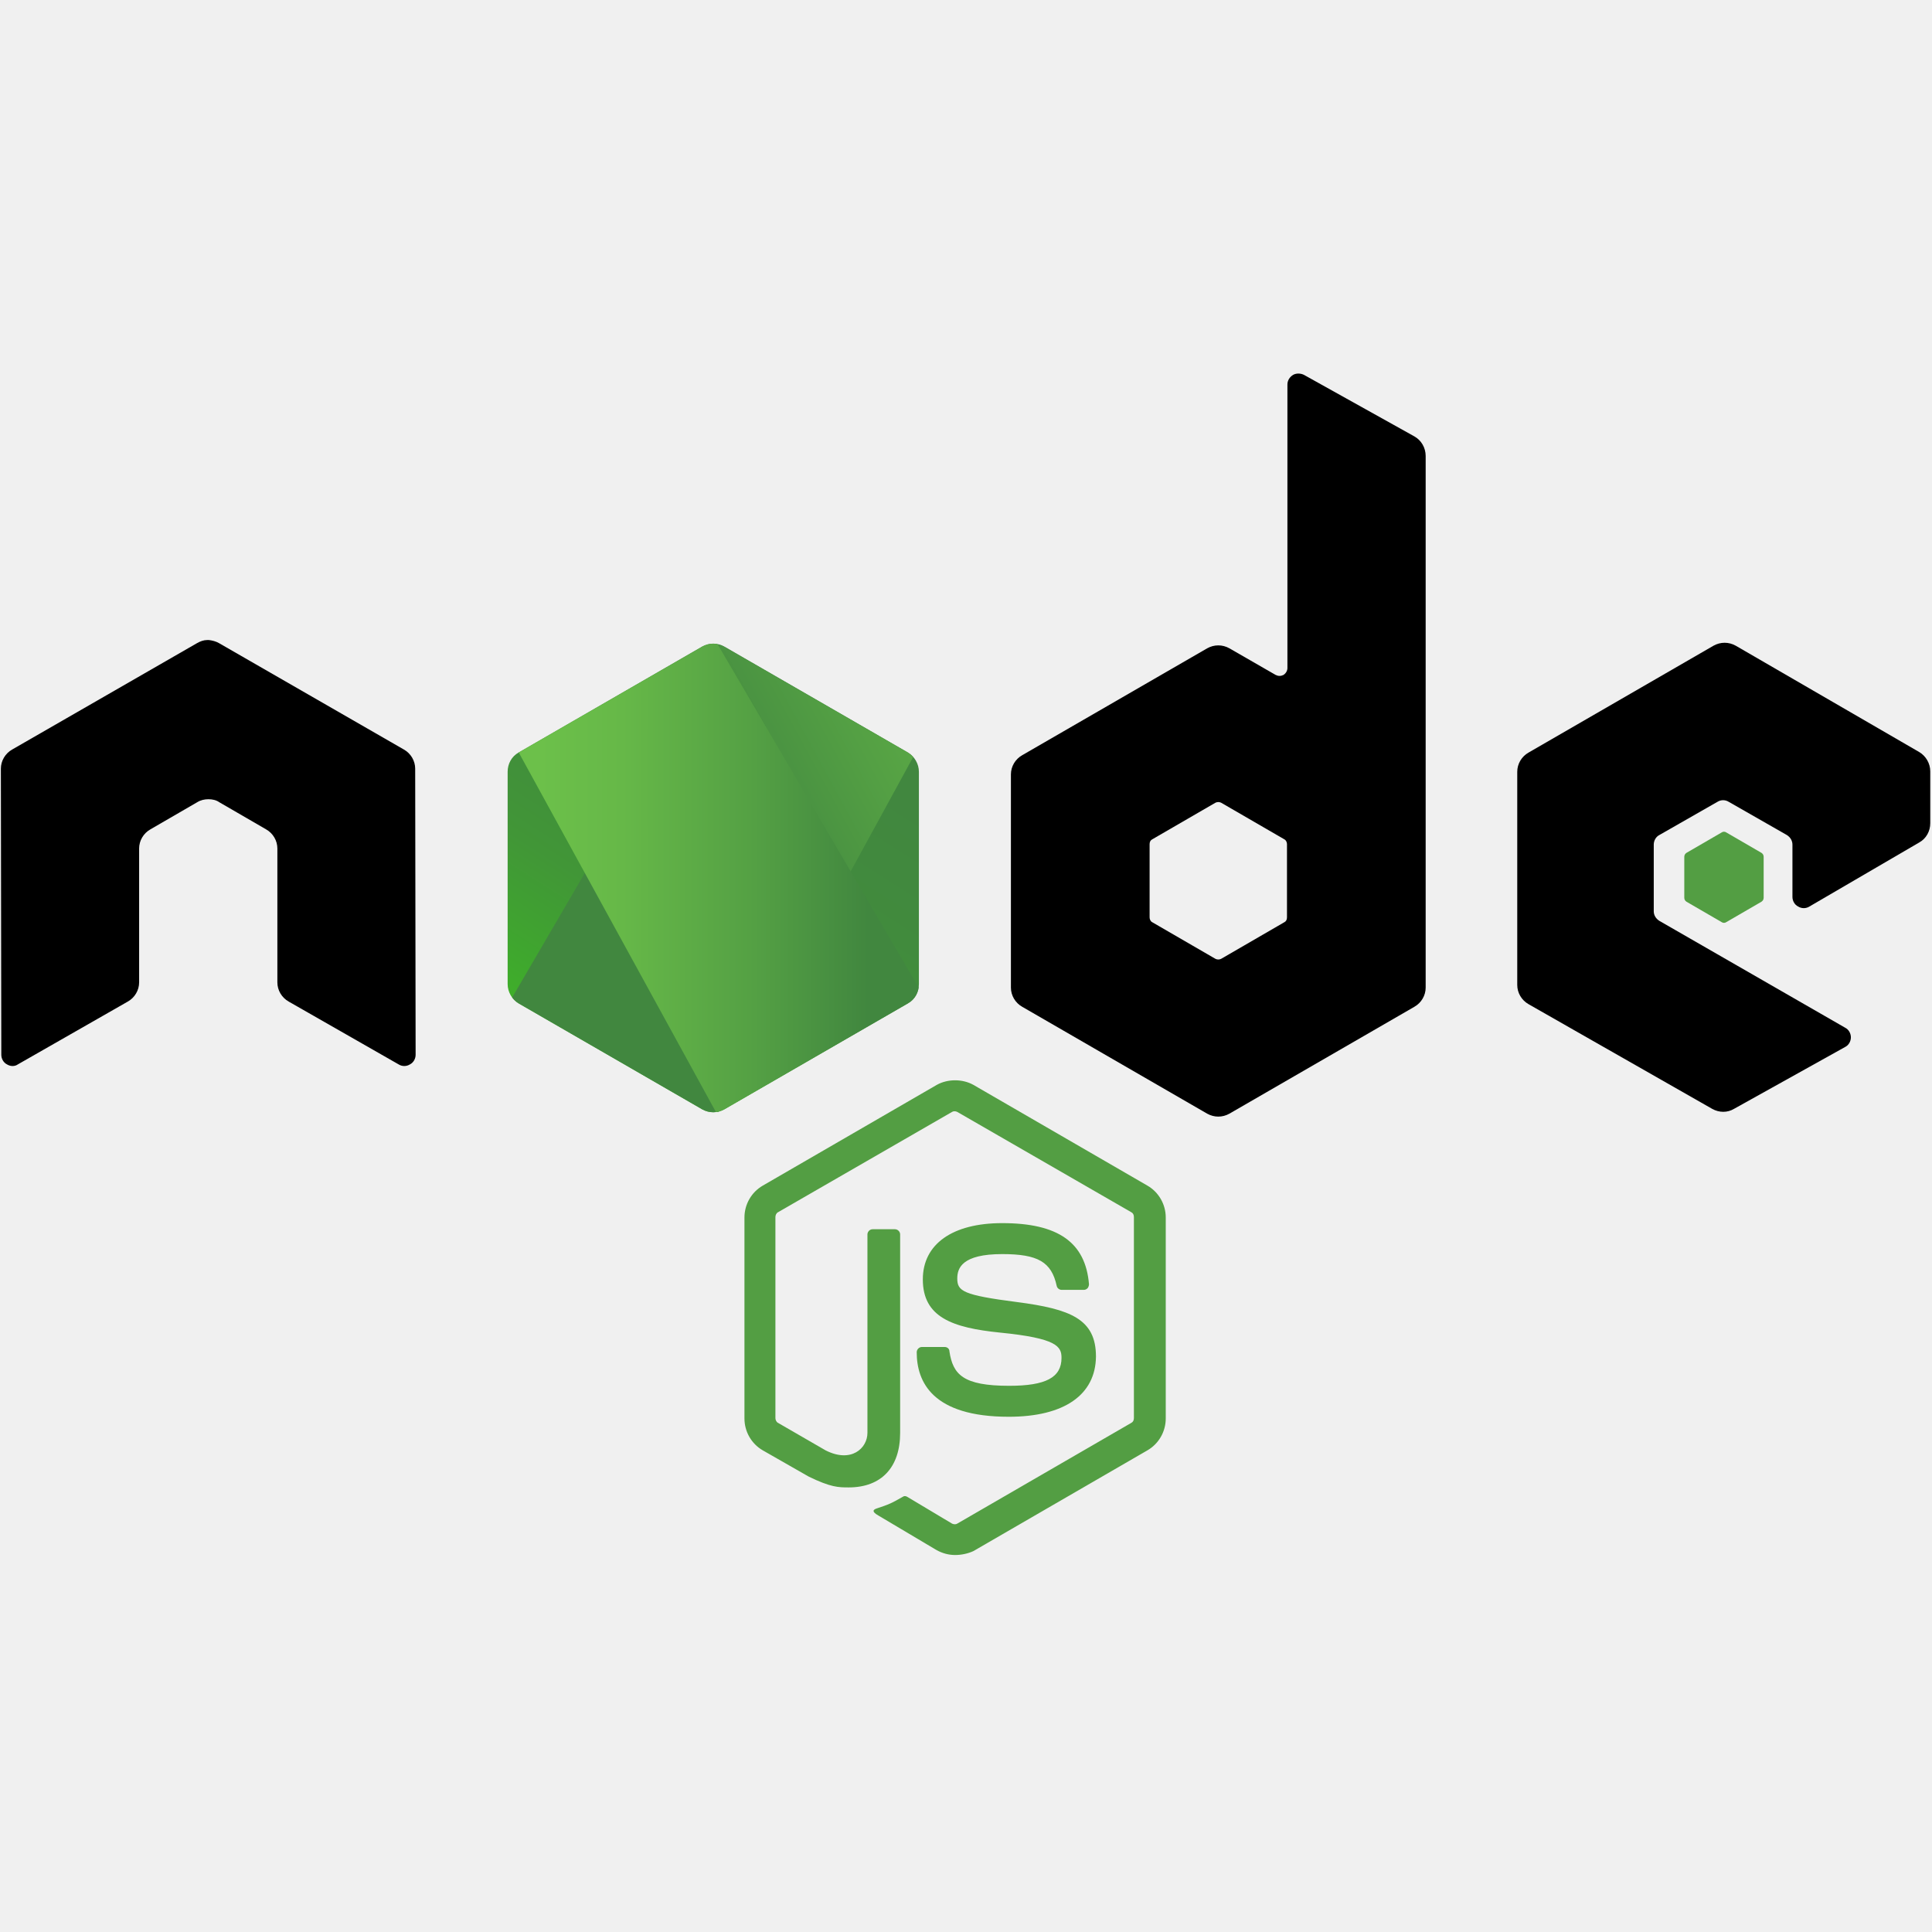
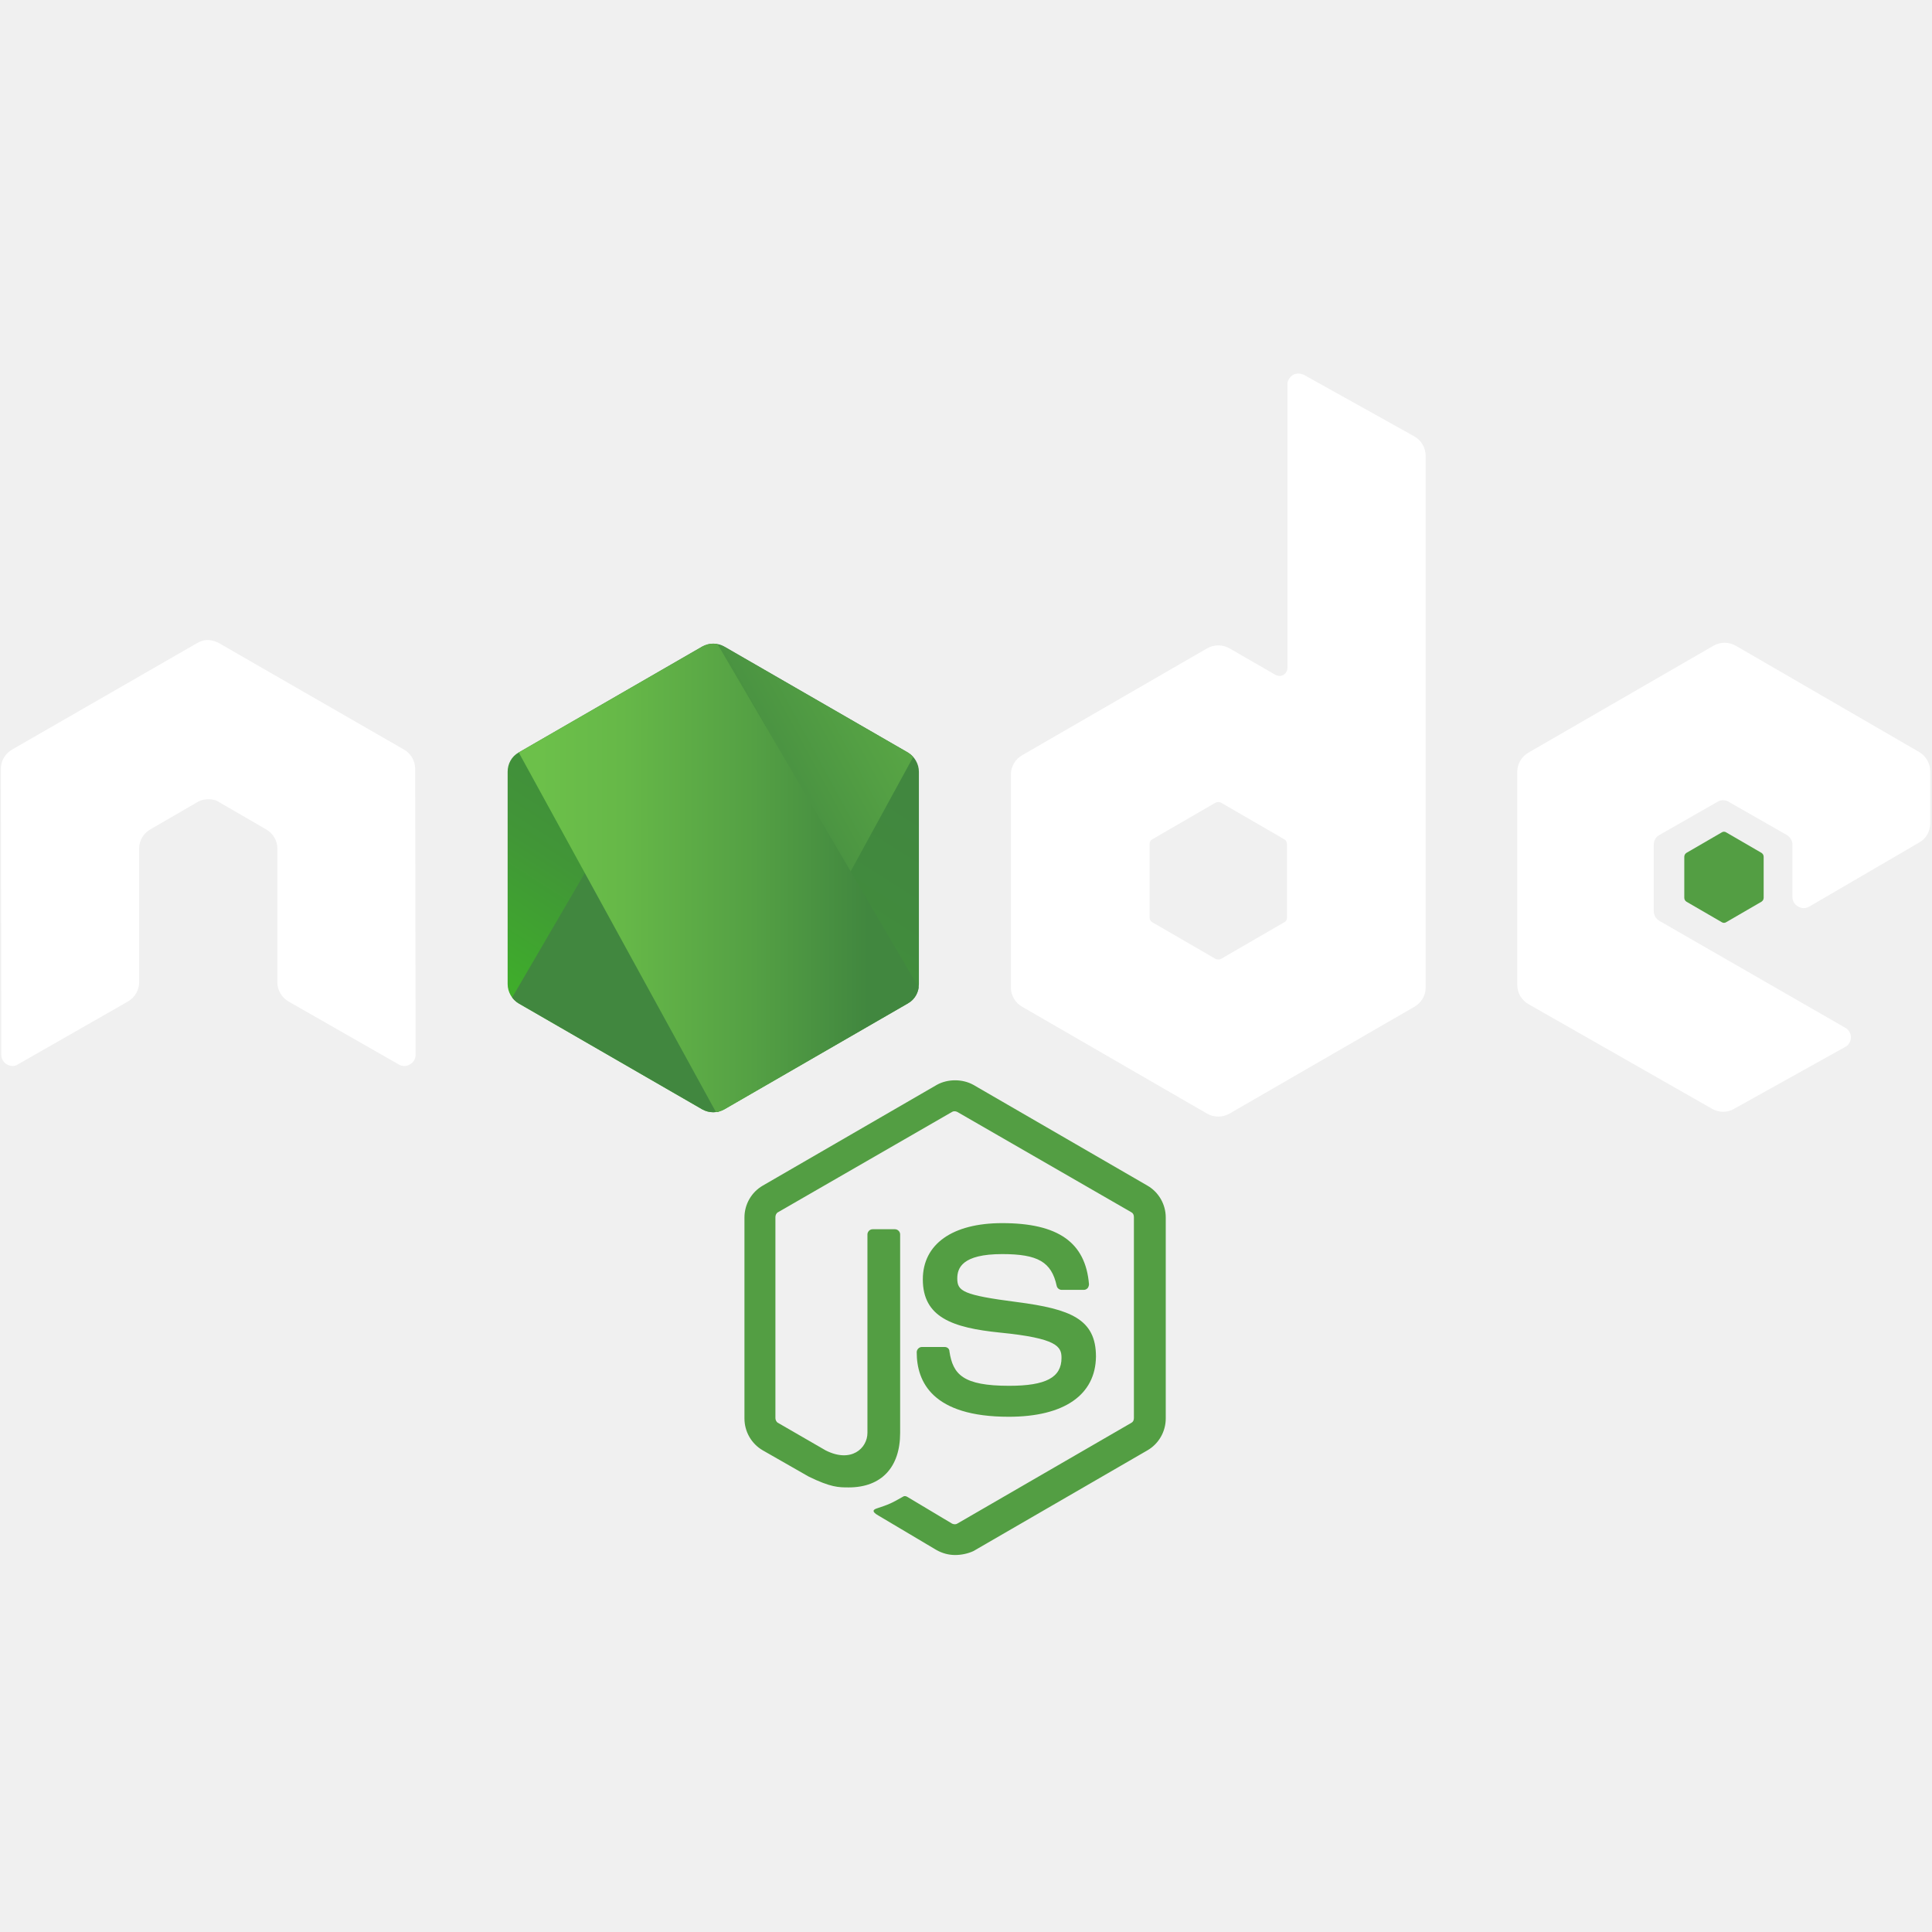
<svg xmlns="http://www.w3.org/2000/svg" xmlns:xlink="http://www.w3.org/1999/xlink" width="800px" height="800px" viewBox="0 -99 512 512" version="1.1" preserveAspectRatio="xMidYMid">
  <defs>
    <linearGradient x1="68.188%" y1="17.487%" x2="27.823%" y2="89.755%" id="linearGradient-1">
      <stop stop-color="#41873F" offset="0%">

</stop>
      <stop stop-color="#418B3D" offset="32.88%">

</stop>
      <stop stop-color="#419637" offset="63.52%">

</stop>
      <stop stop-color="#3FA92D" offset="93.19%">

</stop>
      <stop stop-color="#3FAE2A" offset="100%">

</stop>
    </linearGradient>
    <path id="path-2" d="M57.903,1.849 C56.054,0.809 53.858,0.809 52.009,1.849 L3.352,29.934 C1.502,30.974 0.462,32.939 0.462,35.019 L0.462,91.305 C0.462,93.385 1.618,95.35 3.352,96.39 L52.009,124.475 C53.858,125.515 56.054,125.515 57.903,124.475 L106.561,96.39 C108.41,95.35 109.45,93.385 109.45,91.305 L109.45,35.019 C109.45,32.939 108.294,30.974 106.561,29.934 L57.903,1.849 L57.903,1.849 Z">

</path>
    <linearGradient x1="43.277%" y1="55.169%" x2="159.245%" y2="-18.306%" id="linearGradient-4">
      <stop stop-color="#41873F" offset="13.76%">

</stop>
      <stop stop-color="#54A044" offset="40.32%">

</stop>
      <stop stop-color="#66B848" offset="71.36%">

</stop>
      <stop stop-color="#6CC04A" offset="90.81%">

</stop>
    </linearGradient>
    <linearGradient x1="-4413.77%" y1="13.43%" x2="5327.93%" y2="13.43%" id="linearGradient-5">
      <stop stop-color="#6CC04A" offset="9.192%">

</stop>
      <stop stop-color="#66B848" offset="28.64%">

</stop>
      <stop stop-color="#54A044" offset="59.68%">

</stop>
      <stop stop-color="#41873F" offset="86.24%">

</stop>
    </linearGradient>
    <linearGradient x1="-4.389%" y1="49.997%" x2="101.499%" y2="49.997%" id="linearGradient-6">
      <stop stop-color="#6CC04A" offset="9.192%">

</stop>
      <stop stop-color="#66B848" offset="28.64%">

</stop>
      <stop stop-color="#54A044" offset="59.68%">

</stop>
      <stop stop-color="#41873F" offset="86.24%">

</stop>
    </linearGradient>
    <linearGradient x1="-9713.77%" y1="36.21%" x2="27.93%" y2="36.21%" id="linearGradient-7">
      <stop stop-color="#6CC04A" offset="9.192%">

</stop>
      <stop stop-color="#66B848" offset="28.64%">

</stop>
      <stop stop-color="#54A044" offset="59.68%">

</stop>
      <stop stop-color="#41873F" offset="86.24%">

</stop>
    </linearGradient>
    <linearGradient x1="-103.861%" y1="50.275%" x2="100.797%" y2="50.275%" id="linearGradient-8">
      <stop stop-color="#6CC04A" offset="9.192%">

</stop>
      <stop stop-color="#66B848" offset="28.64%">

</stop>
      <stop stop-color="#54A044" offset="59.68%">

</stop>
      <stop stop-color="#41873F" offset="86.24%">

</stop>
    </linearGradient>
    <linearGradient x1="130.613%" y1="-211.069%" x2="4.393%" y2="201.605%" id="linearGradient-9">
      <stop stop-color="#41873F" offset="0%">

</stop>
      <stop stop-color="#418B3D" offset="32.88%">

</stop>
      <stop stop-color="#419637" offset="63.52%">

</stop>
      <stop stop-color="#3FA92D" offset="93.19%">

</stop>
      <stop stop-color="#3FAE2A" offset="100%">

</stop>
    </linearGradient>
  </defs>
  <g fill="none">
    <path d="M253.111,313.094 C251.377,313.094 249.759,312.632 248.256,311.823 L232.885,302.693 C230.573,301.421 231.729,300.959 232.423,300.728 C235.543,299.688 236.121,299.456 239.357,297.607 C239.704,297.376 240.166,297.492 240.513,297.723 L252.302,304.773 C252.764,305.004 253.342,305.004 253.688,304.773 L299.803,278.075 C300.265,277.844 300.497,277.381 300.497,276.804 L300.497,223.523 C300.497,222.945 300.265,222.483 299.803,222.252 L253.688,195.67 C253.226,195.438 252.648,195.438 252.302,195.67 L206.187,222.252 C205.725,222.483 205.493,223.061 205.493,223.523 L205.493,276.804 C205.493,277.266 205.725,277.844 206.187,278.075 L218.785,285.356 C225.604,288.823 229.88,284.778 229.88,280.733 L229.88,228.146 C229.88,227.453 230.458,226.759 231.267,226.759 L237.161,226.759 C237.855,226.759 238.548,227.337 238.548,228.146 L238.548,280.733 C238.548,289.864 233.578,295.18 224.91,295.18 C222.252,295.18 220.172,295.18 214.277,292.291 L202.142,285.356 C199.137,283.623 197.288,280.386 197.288,276.919 L197.288,223.639 C197.288,220.172 199.137,216.935 202.142,215.202 L248.256,188.504 C251.146,186.886 255.075,186.886 257.965,188.504 L304.079,215.202 C307.084,216.935 308.934,220.172 308.934,223.639 L308.934,276.919 C308.934,280.386 307.084,283.623 304.079,285.356 L257.965,312.054 C256.462,312.748 254.729,313.094 253.111,313.094 Z M267.326,276.457 C247.101,276.457 242.94,267.211 242.94,259.352 C242.94,258.658 243.518,257.965 244.327,257.965 L250.337,257.965 C251.03,257.965 251.608,258.427 251.608,259.121 C252.533,265.246 255.191,268.251 267.442,268.251 C277.15,268.251 281.311,266.055 281.311,260.854 C281.311,257.849 280.155,255.653 265.015,254.151 C252.417,252.879 244.558,250.106 244.558,240.051 C244.558,230.689 252.417,225.141 265.593,225.141 C280.386,225.141 287.668,230.227 288.592,241.322 C288.592,241.669 288.477,242.015 288.246,242.362 C288.014,242.593 287.668,242.824 287.321,242.824 L281.311,242.824 C280.733,242.824 280.155,242.362 280.04,241.784 C278.653,235.428 275.07,233.347 265.593,233.347 C254.96,233.347 253.688,237.046 253.688,239.819 C253.688,243.171 255.191,244.211 269.522,246.06 C283.738,247.91 290.442,250.568 290.442,260.507 C290.326,270.678 282.005,276.457 267.326,276.457 Z" fill="#539E43">

</path>
-     <path d="M110.028,104.712 C110.028,102.631 108.872,100.666 107.023,99.626 L58.019,71.426 C57.21,70.963 56.285,70.732 55.361,70.617 L54.898,70.617 C53.974,70.617 53.049,70.963 52.24,71.426 L3.236,99.626 C1.387,100.666 0.231,102.631 0.231,104.712 L0.347,180.529 C0.347,181.569 0.925,182.609 1.849,183.072 C2.774,183.65 3.93,183.65 4.739,183.072 L33.864,166.429 C35.713,165.389 36.869,163.424 36.869,161.344 L36.869,125.862 C36.869,123.781 38.024,121.817 39.874,120.777 L52.24,113.611 C53.165,113.033 54.205,112.802 55.245,112.802 C56.285,112.802 57.326,113.033 58.135,113.611 L70.501,120.777 C72.35,121.817 73.506,123.781 73.506,125.862 L73.506,161.344 C73.506,163.424 74.662,165.389 76.511,166.429 L105.636,183.072 C106.561,183.65 107.716,183.65 108.641,183.072 C109.566,182.609 110.144,181.569 110.144,180.529 L110.028,104.712 L110.028,104.712 Z" fill="#000">
+     <path d="M110.028,104.712 C110.028,102.631 108.872,100.666 107.023,99.626 L58.019,71.426 C57.21,70.963 56.285,70.732 55.361,70.617 L54.898,70.617 C53.974,70.617 53.049,70.963 52.24,71.426 L3.236,99.626 C1.387,100.666 0.231,102.631 0.231,104.712 L0.347,180.529 C0.347,181.569 0.925,182.609 1.849,183.072 C2.774,183.65 3.93,183.65 4.739,183.072 L33.864,166.429 C35.713,165.389 36.869,163.424 36.869,161.344 L36.869,125.862 C36.869,123.781 38.024,121.817 39.874,120.777 L52.24,113.611 C53.165,113.033 54.205,112.802 55.245,112.802 C56.285,112.802 57.326,113.033 58.135,113.611 L70.501,120.777 C72.35,121.817 73.506,123.781 73.506,125.862 L73.506,161.344 C73.506,163.424 74.662,165.389 76.511,166.429 L105.636,183.072 C106.561,183.65 107.716,183.65 108.641,183.072 C109.566,182.609 110.144,181.569 110.144,180.529 L110.028,104.712 L110.028,104.712 Z" fill="#fff">

</path>
-     <path d="M345.571,0.347 C344.647,-0.116 343.491,-0.116 342.682,0.347 C341.757,0.925 341.179,1.849 341.179,2.889 L341.179,78.014 C341.179,78.707 340.833,79.4 340.139,79.863 C339.446,80.209 338.752,80.209 338.059,79.863 L325.808,72.813 C323.958,71.772 321.763,71.772 319.913,72.813 L270.909,101.129 C269.06,102.169 267.904,104.134 267.904,106.214 L267.904,162.73 C267.904,164.811 269.06,166.776 270.909,167.816 L319.913,196.132 C321.763,197.172 323.958,197.172 325.808,196.132 L374.812,167.816 C376.661,166.776 377.817,164.811 377.817,162.73 L377.817,21.844 C377.817,19.648 376.661,17.683 374.812,16.643 L345.571,0.347 L345.571,0.347 Z M341.064,144.123 C341.064,144.701 340.833,145.163 340.37,145.394 L323.612,155.102 C323.149,155.334 322.572,155.334 322.109,155.102 L305.351,145.394 C304.888,145.163 304.657,144.585 304.657,144.123 L304.657,124.706 C304.657,124.128 304.888,123.666 305.351,123.435 L322.109,113.726 C322.572,113.495 323.149,113.495 323.612,113.726 L340.37,123.435 C340.833,123.666 341.064,124.244 341.064,124.706 L341.064,144.123 L341.064,144.123 Z" fill="#000">
+     <path d="M345.571,0.347 C344.647,-0.116 343.491,-0.116 342.682,0.347 C341.757,0.925 341.179,1.849 341.179,2.889 L341.179,78.014 C341.179,78.707 340.833,79.4 340.139,79.863 C339.446,80.209 338.752,80.209 338.059,79.863 L325.808,72.813 C323.958,71.772 321.763,71.772 319.913,72.813 L270.909,101.129 C269.06,102.169 267.904,104.134 267.904,106.214 L267.904,162.73 C267.904,164.811 269.06,166.776 270.909,167.816 L319.913,196.132 C321.763,197.172 323.958,197.172 325.808,196.132 L374.812,167.816 C376.661,166.776 377.817,164.811 377.817,162.73 L377.817,21.844 C377.817,19.648 376.661,17.683 374.812,16.643 L345.571,0.347 L345.571,0.347 Z M341.064,144.123 C341.064,144.701 340.833,145.163 340.37,145.394 L323.612,155.102 C323.149,155.334 322.572,155.334 322.109,155.102 L305.351,145.394 C304.888,145.163 304.657,144.585 304.657,144.123 L304.657,124.706 C304.657,124.128 304.888,123.666 305.351,123.435 L322.109,113.726 C322.572,113.495 323.149,113.495 323.612,113.726 L340.37,123.435 C340.833,123.666 341.064,124.244 341.064,124.706 L341.064,144.123 L341.064,144.123 Z" fill="#fff">

</path>
    <g transform="translate(401.0474, 70.50113)">
-       <path d="M107.601,53.743 C109.45,52.702 110.49,50.738 110.49,48.657 L110.49,34.904 C110.49,32.823 109.335,30.859 107.601,29.819 L58.944,1.618 C57.094,0.578 54.898,0.578 53.049,1.618 L4.045,29.934 C2.196,30.974 1.04,32.939 1.04,35.019 L1.04,91.536 C1.04,93.616 2.196,95.581 4.045,96.621 L52.702,124.359 C54.552,125.4 56.748,125.4 58.481,124.359 L87.953,107.948 C88.878,107.485 89.456,106.445 89.456,105.405 C89.456,104.365 88.878,103.325 87.953,102.862 L38.718,74.546 C37.793,73.968 37.215,73.044 37.215,72.004 L37.215,54.321 C37.215,53.28 37.793,52.24 38.718,51.778 L54.089,42.994 C55.014,42.416 56.17,42.416 57.094,42.994 L72.466,51.778 C73.391,52.356 73.968,53.28 73.968,54.321 L73.968,68.19 C73.968,69.23 74.546,70.27 75.471,70.732 C76.395,71.31 77.551,71.31 78.476,70.732 L107.601,53.743 L107.601,53.743 Z" fill="#000">
+       <path d="M107.601,53.743 C109.45,52.702 110.49,50.738 110.49,48.657 L110.49,34.904 C110.49,32.823 109.335,30.859 107.601,29.819 L58.944,1.618 C57.094,0.578 54.898,0.578 53.049,1.618 L4.045,29.934 C2.196,30.974 1.04,32.939 1.04,35.019 L1.04,91.536 C1.04,93.616 2.196,95.581 4.045,96.621 L52.702,124.359 C54.552,125.4 56.748,125.4 58.481,124.359 L87.953,107.948 C88.878,107.485 89.456,106.445 89.456,105.405 C89.456,104.365 88.878,103.325 87.953,102.862 L38.718,74.546 C37.793,73.968 37.215,73.044 37.215,72.004 L37.215,54.321 C37.215,53.28 37.793,52.24 38.718,51.778 L54.089,42.994 C55.014,42.416 56.17,42.416 57.094,42.994 L72.466,51.778 C73.391,52.356 73.968,53.28 73.968,54.321 L73.968,68.19 C73.968,69.23 74.546,70.27 75.471,70.732 C76.395,71.31 77.551,71.31 78.476,70.732 L107.601,53.743 L107.601,53.743 Z" fill="#fff">

</path>
      <path d="M55.245,51.084 C55.592,50.853 56.054,50.853 56.401,51.084 L65.763,56.516 C66.109,56.748 66.34,57.094 66.34,57.557 L66.34,68.421 C66.34,68.883 66.109,69.23 65.763,69.461 L56.401,74.893 C56.054,75.124 55.592,75.124 55.245,74.893 L45.884,69.461 C45.537,69.23 45.306,68.883 45.306,68.421 L45.306,57.557 C45.306,57.094 45.537,56.748 45.884,56.516 L55.245,51.084 L55.245,51.084 Z" fill="#539E43">

</path>
    </g>
    <g transform="translate(134.0677, 70.50113)">
      <mask id="mask-3" fill="white">
        <use xlink:href="#path-2">

</use>
      </mask>
      <use fill="url(#linearGradient-1)" xlink:href="#path-2">

</use>
      <g mask="url(#mask-3)">
        <path d="M51.893,1.849 L3.121,29.934 C1.271,30.974 0,32.939 0,35.019 L0,91.305 C0,92.692 0.578,93.963 1.502,95.003 L56.285,1.156 C54.898,0.925 53.28,1.04 51.893,1.849 L51.893,1.849 Z">

</path>
        <path d="M56.632,125.053 C57.094,124.937 57.557,124.706 58.019,124.475 L106.792,96.39 C108.641,95.35 109.797,93.385 109.797,91.305 L109.797,35.019 C109.797,33.517 109.103,32.014 108.063,30.974 L56.632,125.053 L56.632,125.053 Z">

</path>
        <path d="M106.676,29.934 L57.788,1.849 C57.326,1.618 56.748,1.387 56.285,1.271 L1.502,95.119 C1.965,95.697 2.543,96.159 3.121,96.506 L52.009,124.591 C53.396,125.4 55.014,125.631 56.516,125.168 L107.948,31.09 C107.601,30.628 107.139,30.281 106.676,29.934 L106.676,29.934 Z" fill="url(#linearGradient-4)">

</path>
      </g>
      <g mask="url(#mask-3)">
        <g transform="translate(0, -9.24605)">
          <path d="M109.797,100.551 L109.797,44.265 C109.797,42.185 108.526,40.22 106.676,39.18 L57.788,11.095 C57.21,10.749 56.632,10.517 55.939,10.402 L109.45,101.822 C109.681,101.475 109.797,101.013 109.797,100.551 L109.797,100.551 Z" fill="none">

</path>
          <path d="M3.121,39.18 C1.271,40.22 0,42.185 0,44.265 L0,100.551 C0,102.631 1.387,104.596 3.121,105.636 L52.009,133.721 C53.165,134.414 54.436,134.646 55.823,134.414 L3.467,39.065 L3.121,39.18 L3.121,39.18 Z" fill="none">

</path>
          <path fill="url(#linearGradient-5)" fill-rule="evenodd" d="M50.391,0.809 L49.698,1.156 L50.622,1.156 L50.391,0.809 Z">

</path>
          <path d="M106.792,105.636 C108.179,104.827 109.219,103.44 109.681,101.938 L56.054,10.402 C54.667,10.171 53.165,10.286 51.893,11.095 L3.352,39.065 L55.707,134.53 C56.401,134.414 57.21,134.183 57.903,133.837 L106.792,105.636 L106.792,105.636 Z" fill="url(#linearGradient-6)" fill-rule="evenodd">

</path>
          <path fill="url(#linearGradient-7)" fill-rule="evenodd" d="M111.299,104.712 L110.953,104.134 L110.953,104.943 L111.299,104.712 Z">

</path>
          <path d="M106.792,105.636 L58.019,133.721 C57.326,134.068 56.632,134.299 55.823,134.414 L56.748,136.148 L110.837,104.827 L110.837,104.134 L109.45,101.822 C109.219,103.44 108.179,104.827 106.792,105.636 L106.792,105.636 Z" fill="url(#linearGradient-8)" fill-rule="evenodd">

</path>
          <path d="M106.792,105.636 L58.019,133.721 C57.326,134.068 56.632,134.299 55.823,134.414 L56.748,136.148 L110.837,104.827 L110.837,104.134 L109.45,101.822 C109.219,103.44 108.179,104.827 106.792,105.636 L106.792,105.636 Z" fill="url(#linearGradient-9)" fill-rule="evenodd">

</path>
        </g>
      </g>
    </g>
  </g>
</svg>
